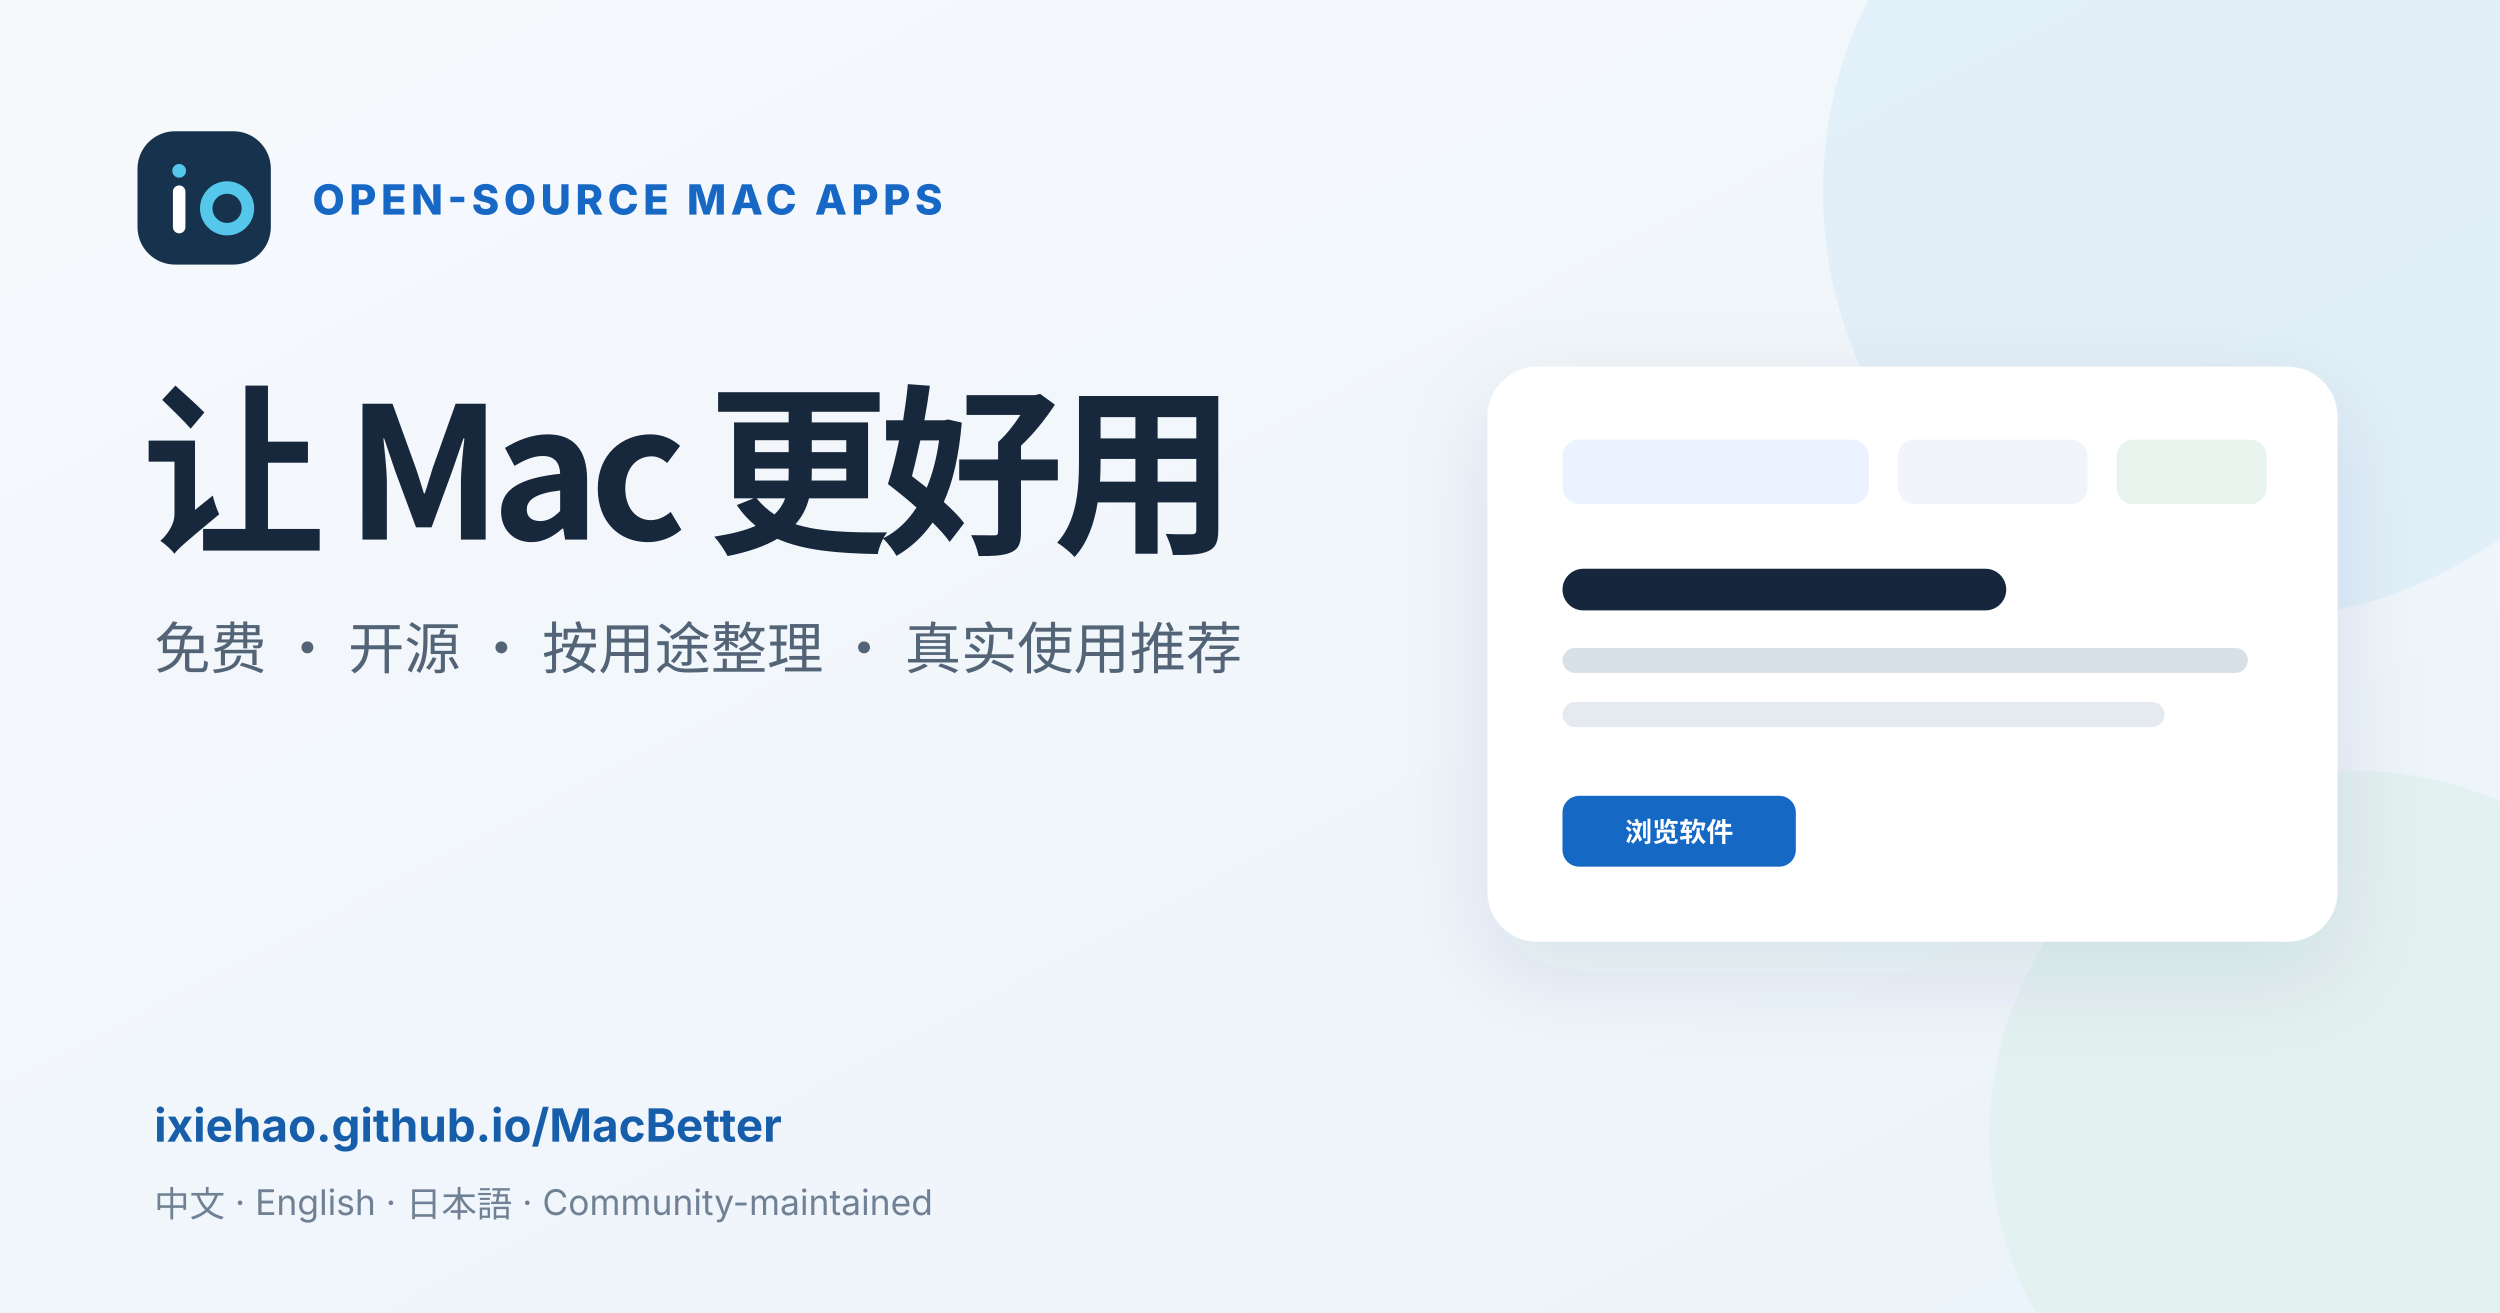
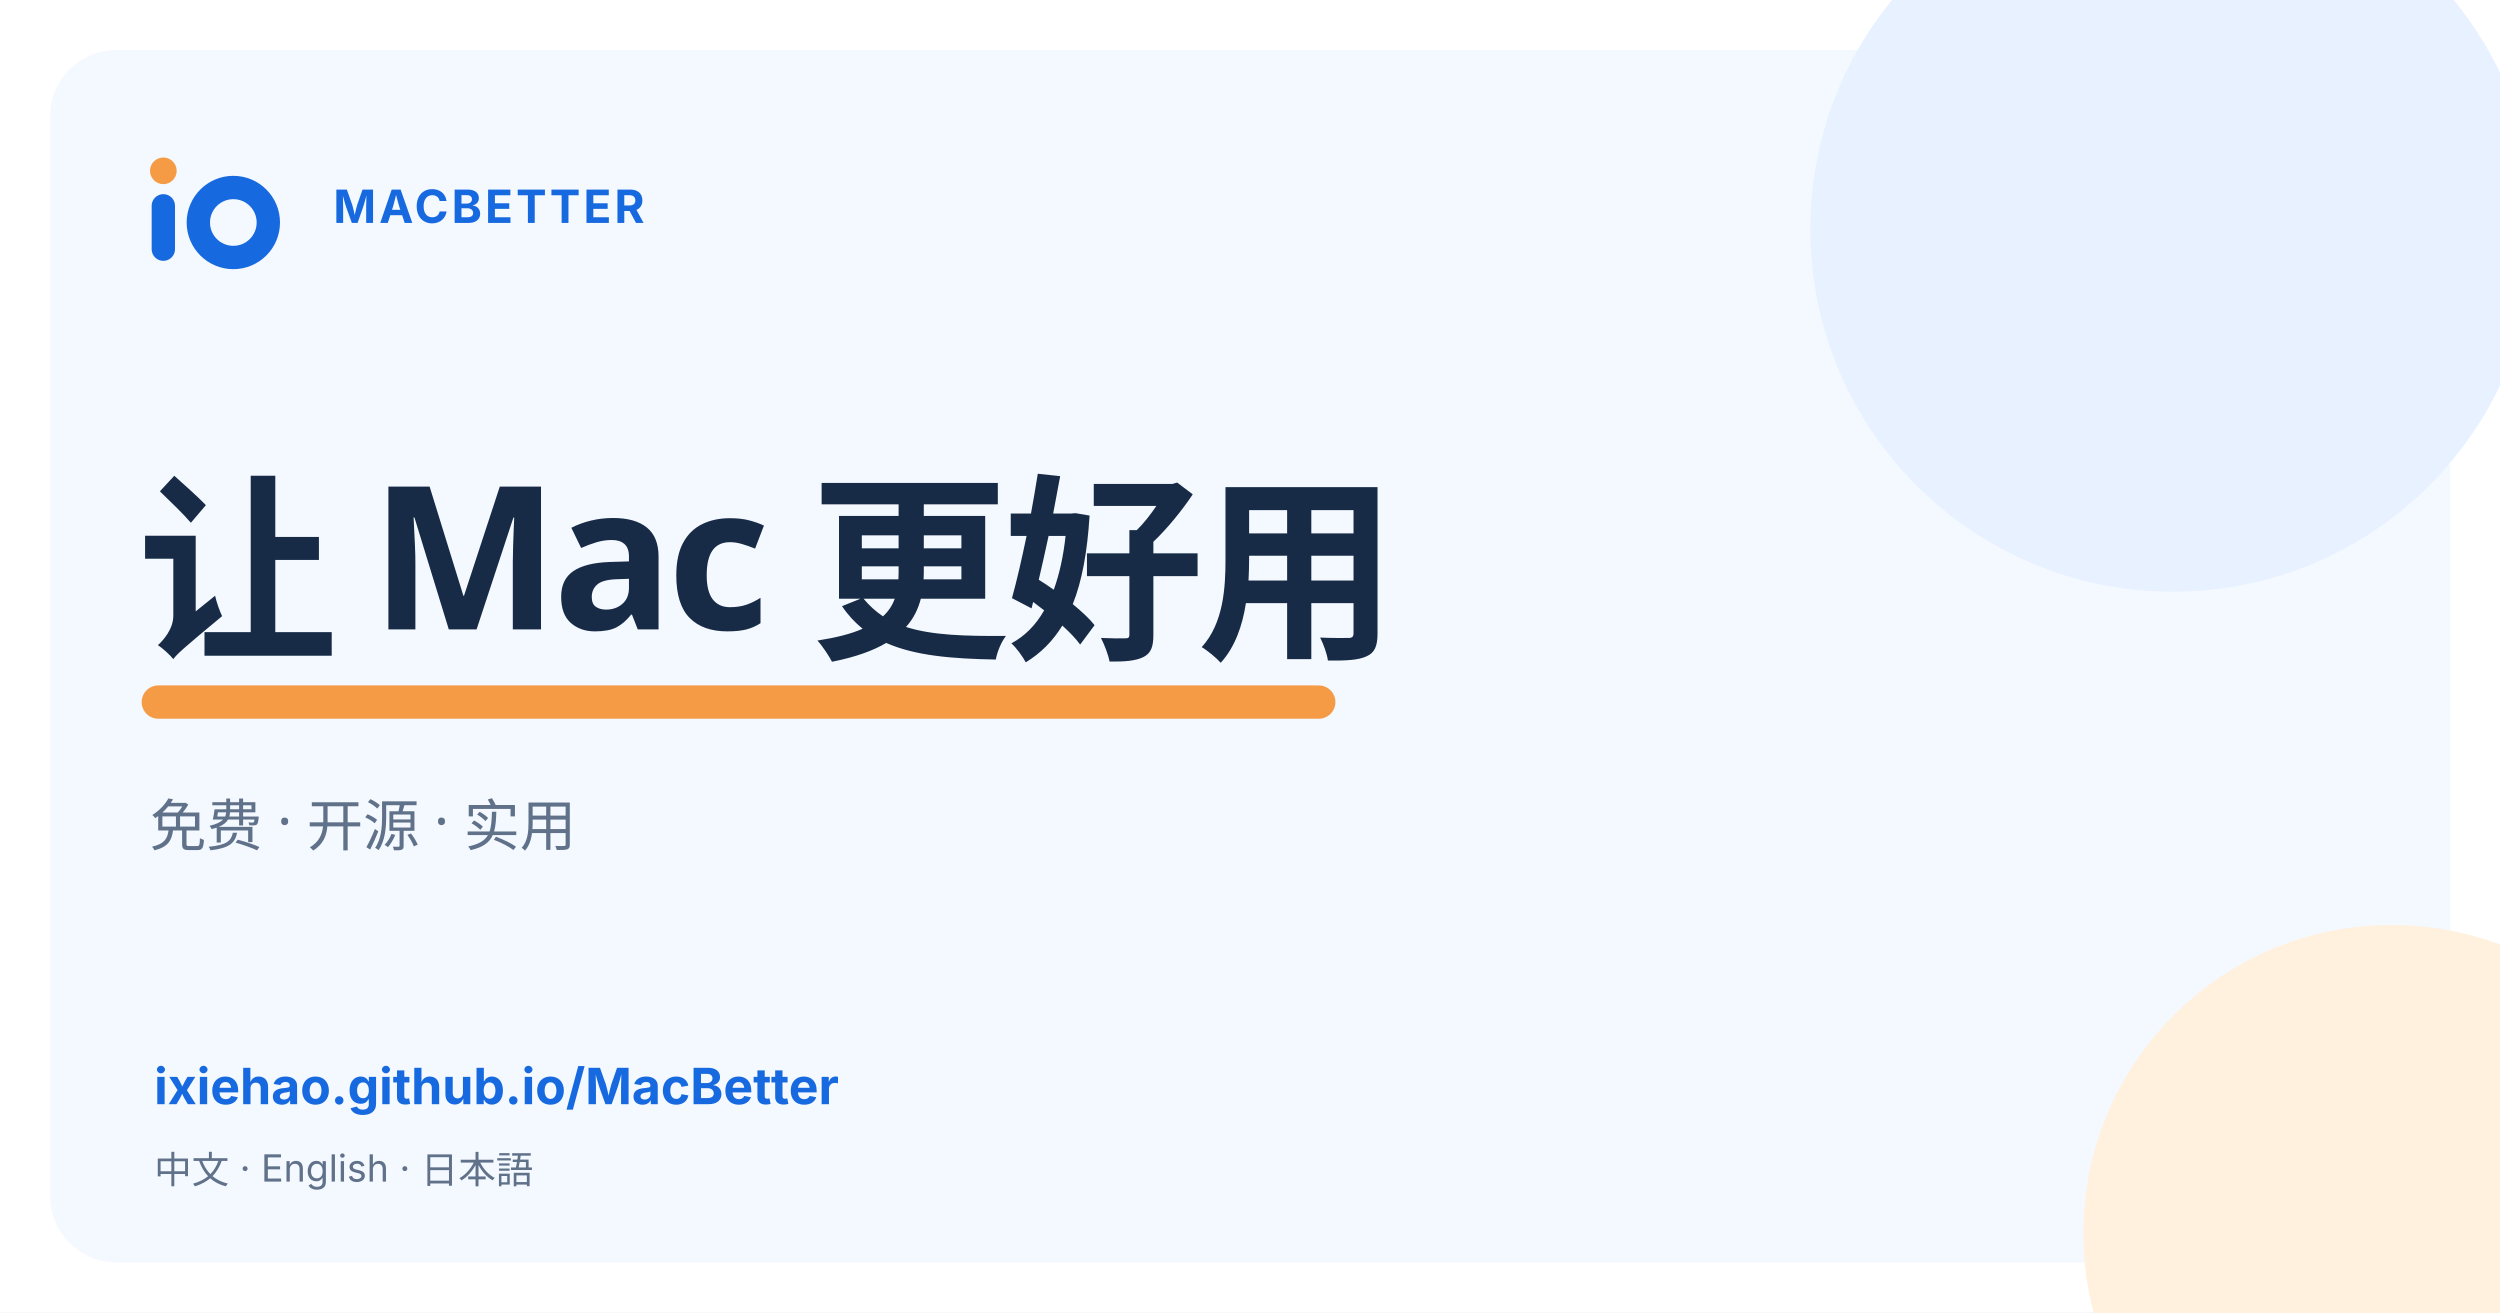
- <svg xmlns="http://www.w3.org/2000/svg" width="1200" height="630" viewBox="0 0 1200 630" role="img" aria-labelledby="title description">
+ <svg xmlns="http://www.w3.org/2000/svg" width="1200" height="630" viewBox="0 0 1200 630" fill="none" role="img" aria-labelledby="title description">
  <defs>
-     <linearGradient id="bg" x1="0" y1="0" x2="1" y2="1">
-       <stop offset="0" stop-color="#f7f9fc" />
-       <stop offset="1" stop-color="#eaf3fa" />
-     </linearGradient>
-     <filter id="shadow" x="-25%" y="-25%" width="150%" height="160%">
-       <feDropShadow dx="0" dy="15" stdDeviation="22" flood-color="#17324d" flood-opacity=".10" />
-     </filter>
+     <style>
+       @font-face { font-family: "Inter Site"; src: url("fonts/InterVariable.woff2") format("woff2"); font-weight: 100 900; }
+       @font-face { font-family: "Noto Sans SC Site"; src: url("fonts/NotoSansSC-subset.woff2") format("woff2"); font-weight: 100 900; }
+       @font-face { font-family: "Noto Sans JP Site"; src: url("fonts/NotoSansJP-subset.woff2") format("woff2"); font-weight: 100 900; }
+     </style>
  </defs>
-   <rect width="1200" height="630" fill="url(#bg)" />
-   <circle cx="1080" cy="92" r="205" fill="#dcecf8" opacity=".7" />
-   <circle cx="1130" cy="545" r="175" fill="#e2f0ed" opacity=".75" />
-   <rect x="66" y="63" width="64" height="64" rx="18" fill="#17324d" />
-   <circle cx="86" cy="82" r="3.3" fill="#55c7ea" />
-   <path d="M86 92v17" stroke="#fff" stroke-width="6" stroke-linecap="round" />
-   <circle cx="109" cy="100" r="10" fill="none" stroke="#55c7ea" stroke-width="6" />
-   <text x="150" y="103" fill="#1768c5" font-family="Inter, -apple-system, BlinkMacSystemFont, sans-serif" font-size="20" font-weight="760" letter-spacing="2.2">OPEN-SOURCE MAC APPS</text>
-   <text x="68" y="259" fill="#17283d" font-family="PingFang SC, Noto Sans CJK SC, -apple-system, BlinkMacSystemFont, sans-serif" font-size="88" font-weight="780" letter-spacing="-5">让 Mac 更好用</text>
-   <text x="74" y="321" fill="#536477" font-family="PingFang SC, Noto Sans CJK SC, -apple-system, BlinkMacSystemFont, sans-serif" font-size="27" font-weight="500">免费 · 开源 · 按用途整理 · 真实使用推荐</text>
-   <g filter="url(#shadow)">
-     <rect x="714" y="176" width="408" height="276" rx="24" fill="#fff" />
-     <rect x="750" y="211" width="147" height="31" rx="8" fill="#eaf3ff" />
-     <rect x="911" y="211" width="91" height="31" rx="8" fill="#f1f4f8" />
-     <rect x="1016" y="211" width="72" height="31" rx="8" fill="#e7f5ee" />
-     <rect x="750" y="273" width="213" height="20" rx="10" fill="#17283d" />
-     <rect x="750" y="311" width="329" height="12" rx="6" fill="#d8e0e8" />
-     <rect x="750" y="337" width="289" height="12" rx="6" fill="#e4eaf0" />
-     <rect x="750" y="382" width="112" height="34" rx="8" fill="#1768c5" />
-     <text x="806" y="404" fill="#fff" font-family="Inter, -apple-system, BlinkMacSystemFont, sans-serif" font-size="13" font-weight="700" text-anchor="middle">浏览软件</text>
+   <rect width="1200" height="630" fill="#FFFFFF" />
+   <rect x="24" y="24" width="1152" height="582" rx="32" fill="#F4F8FF" />
+   <circle cx="1043" cy="110" r="174" fill="#E7F1FF" />
+   <circle cx="1148" cy="592" r="148" fill="#FFF1DE" />
+   <g transform="translate(64 62) scale(.8)">
+     <circle cx="18" cy="25" r="8" fill="#F59B45" />
+     <path d="M18 46v26" stroke="#1769E0" stroke-width="14" stroke-linecap="round" />
+     <circle cx="60" cy="56" r="21" stroke="#1769E0" stroke-width="14" />
  </g>
-   <text x="74" y="548" fill="#165eaa" font-family="Inter, -apple-system, BlinkMacSystemFont, sans-serif" font-size="22" font-weight="700">ixiehao.github.io/MacBetter</text>
-   <text x="74" y="584" fill="#718195" font-family="Inter, -apple-system, BlinkMacSystemFont, sans-serif" font-size="17">中文 · English · 日本語 · Community-maintained</text>
+   <text x="160" y="107" fill="#1769E0" font-family="Inter Site, Inter, sans-serif" font-size="22" font-weight="700" letter-spacing="1.5">MACBETTER</text>
+   <path d="M76 337h557" stroke="#F59B45" stroke-width="16" stroke-linecap="round" />
+   <text x="66" y="309" fill="#172B46" font-family="Noto Sans SC Site, Noto Sans SC, sans-serif" font-size="96" font-weight="800" letter-spacing="-3">让 Mac 更好用</text>
+   <text x="72" y="406" fill="#60718A" font-family="Noto Sans SC Site, Noto Sans SC, sans-serif" font-size="27" font-weight="500">免费 · 开源 · 实用</text>
+   <text x="74" y="530" fill="#1769E0" font-family="Inter Site, Inter, sans-serif" font-size="24" font-weight="650">ixiehao.github.io/MacBetter</text>
+   <text x="74" y="568" fill="#60718A" font-family="Inter Site, Inter, Noto Sans JP Site, Noto Sans JP, Noto Sans SC Site, Noto Sans SC, sans-serif" font-size="18">中文 · English · 日本語</text>
</svg>
